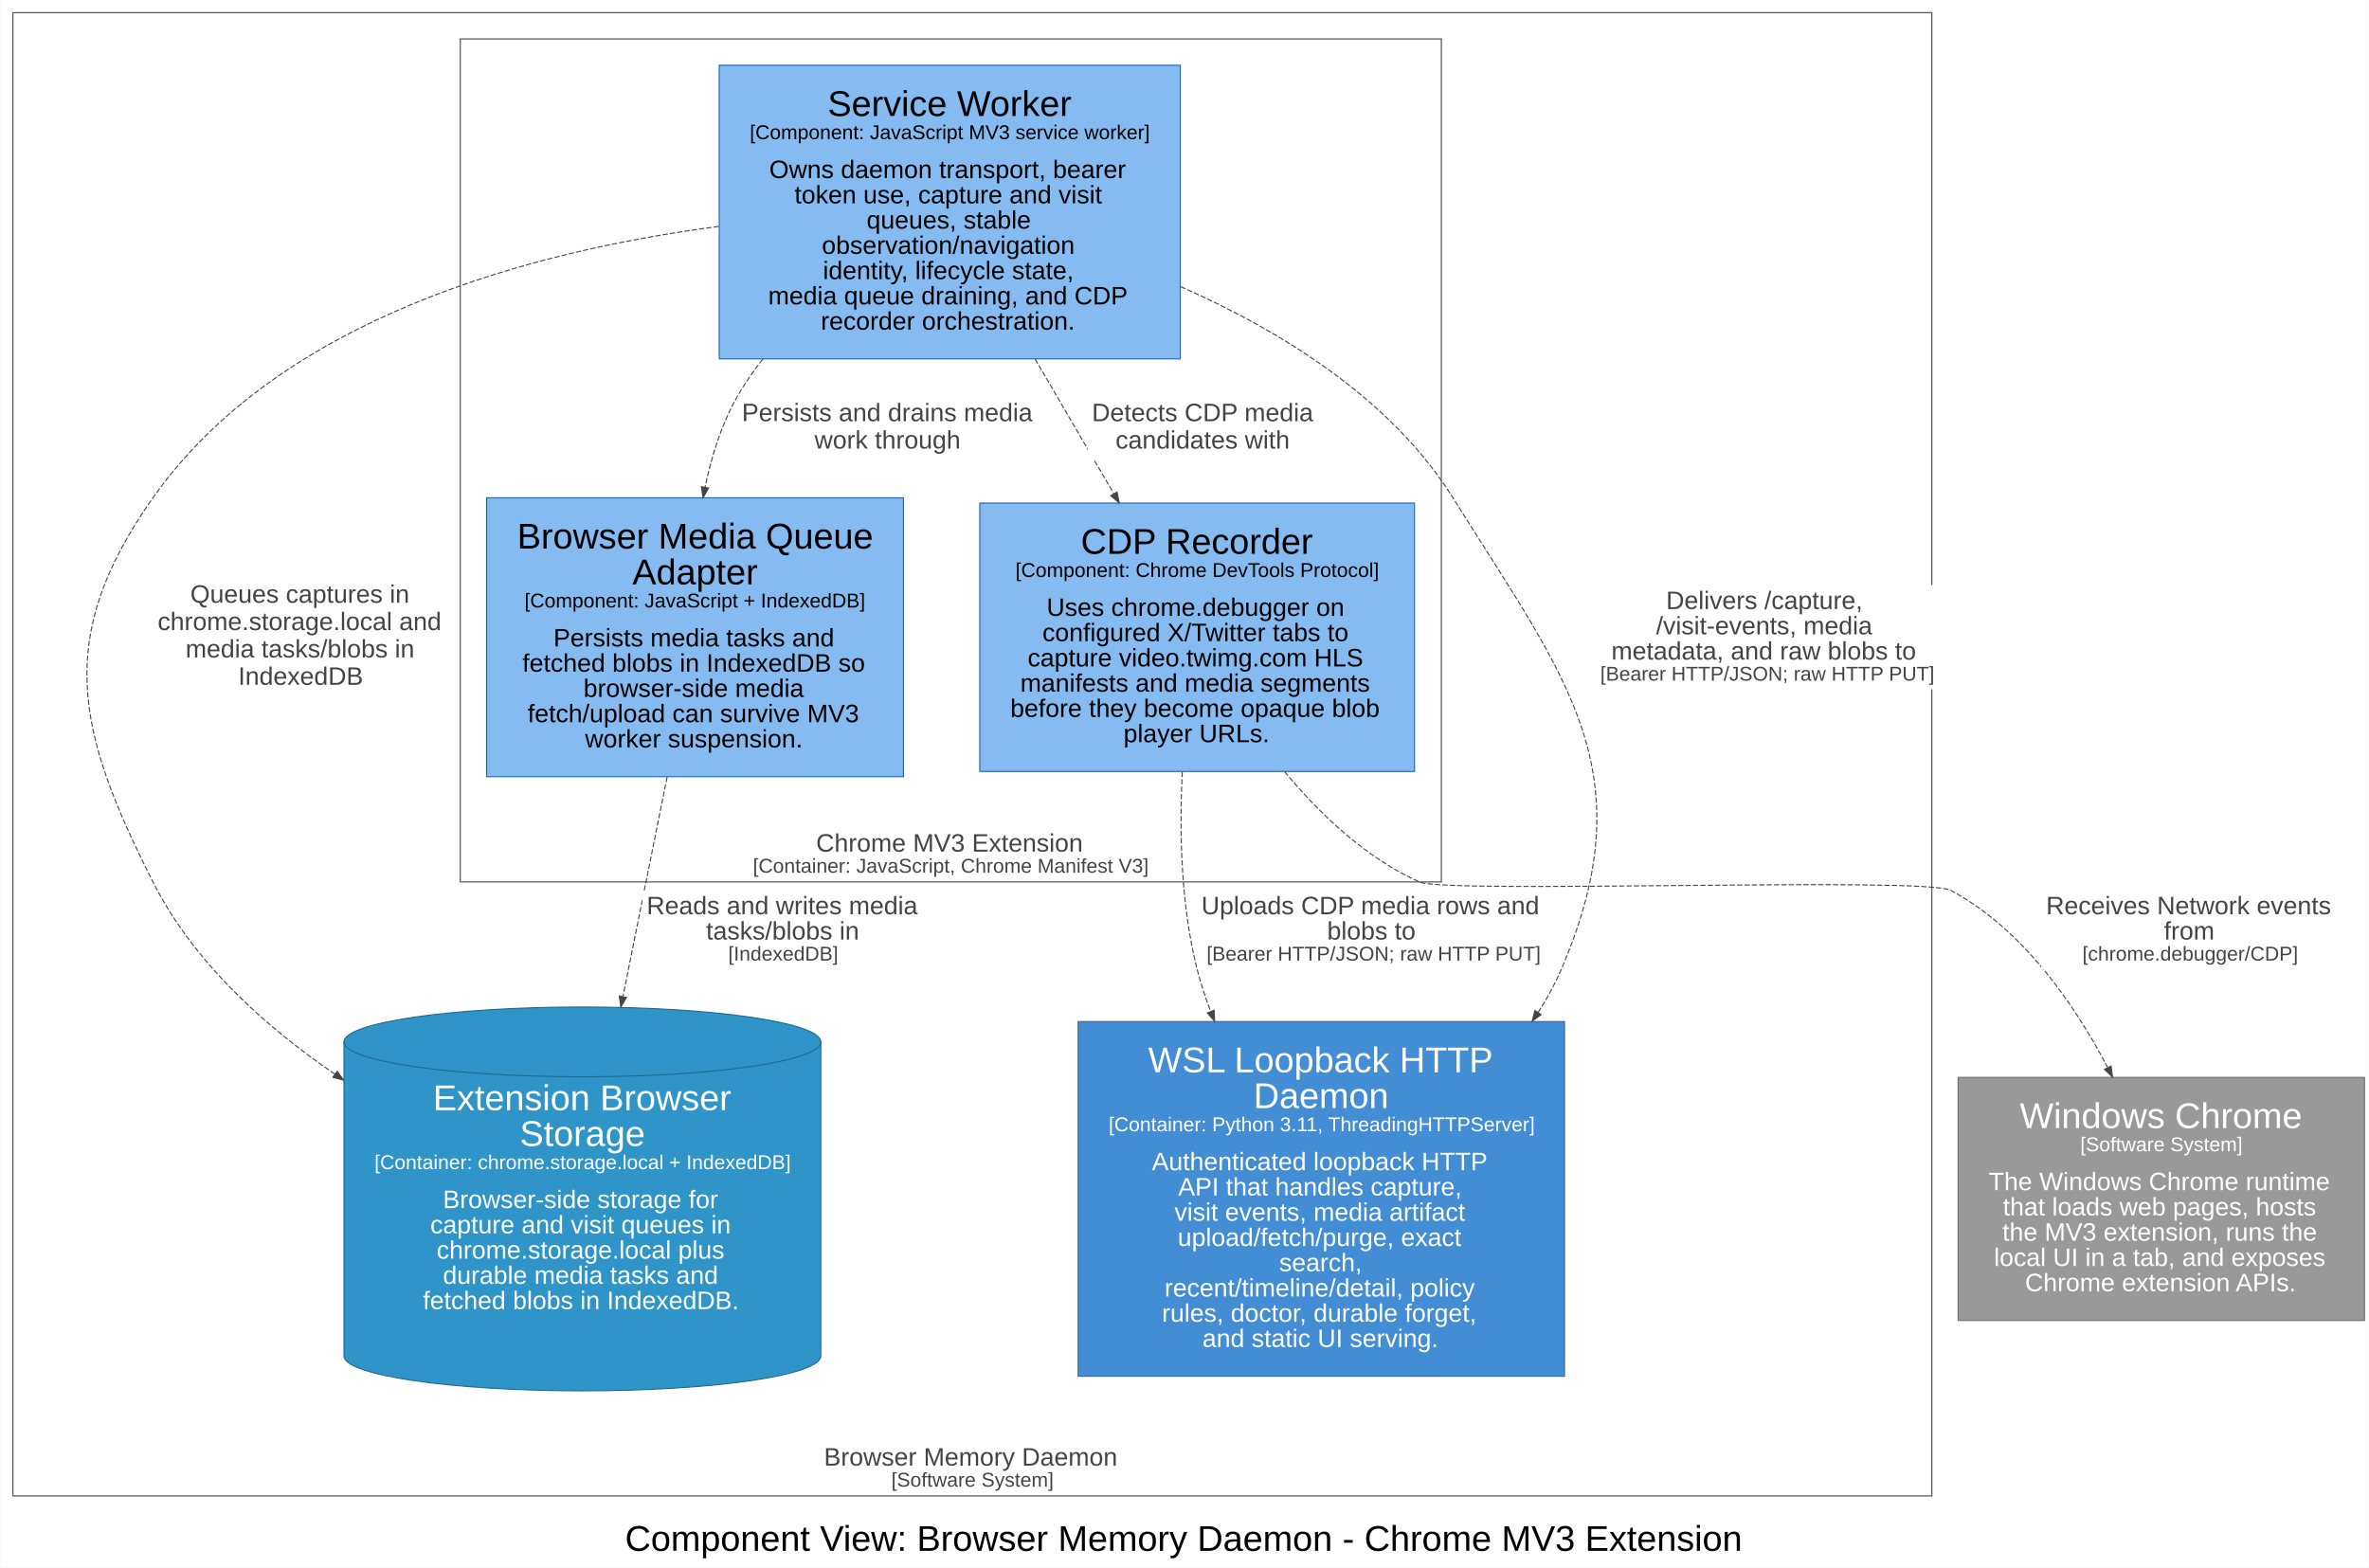
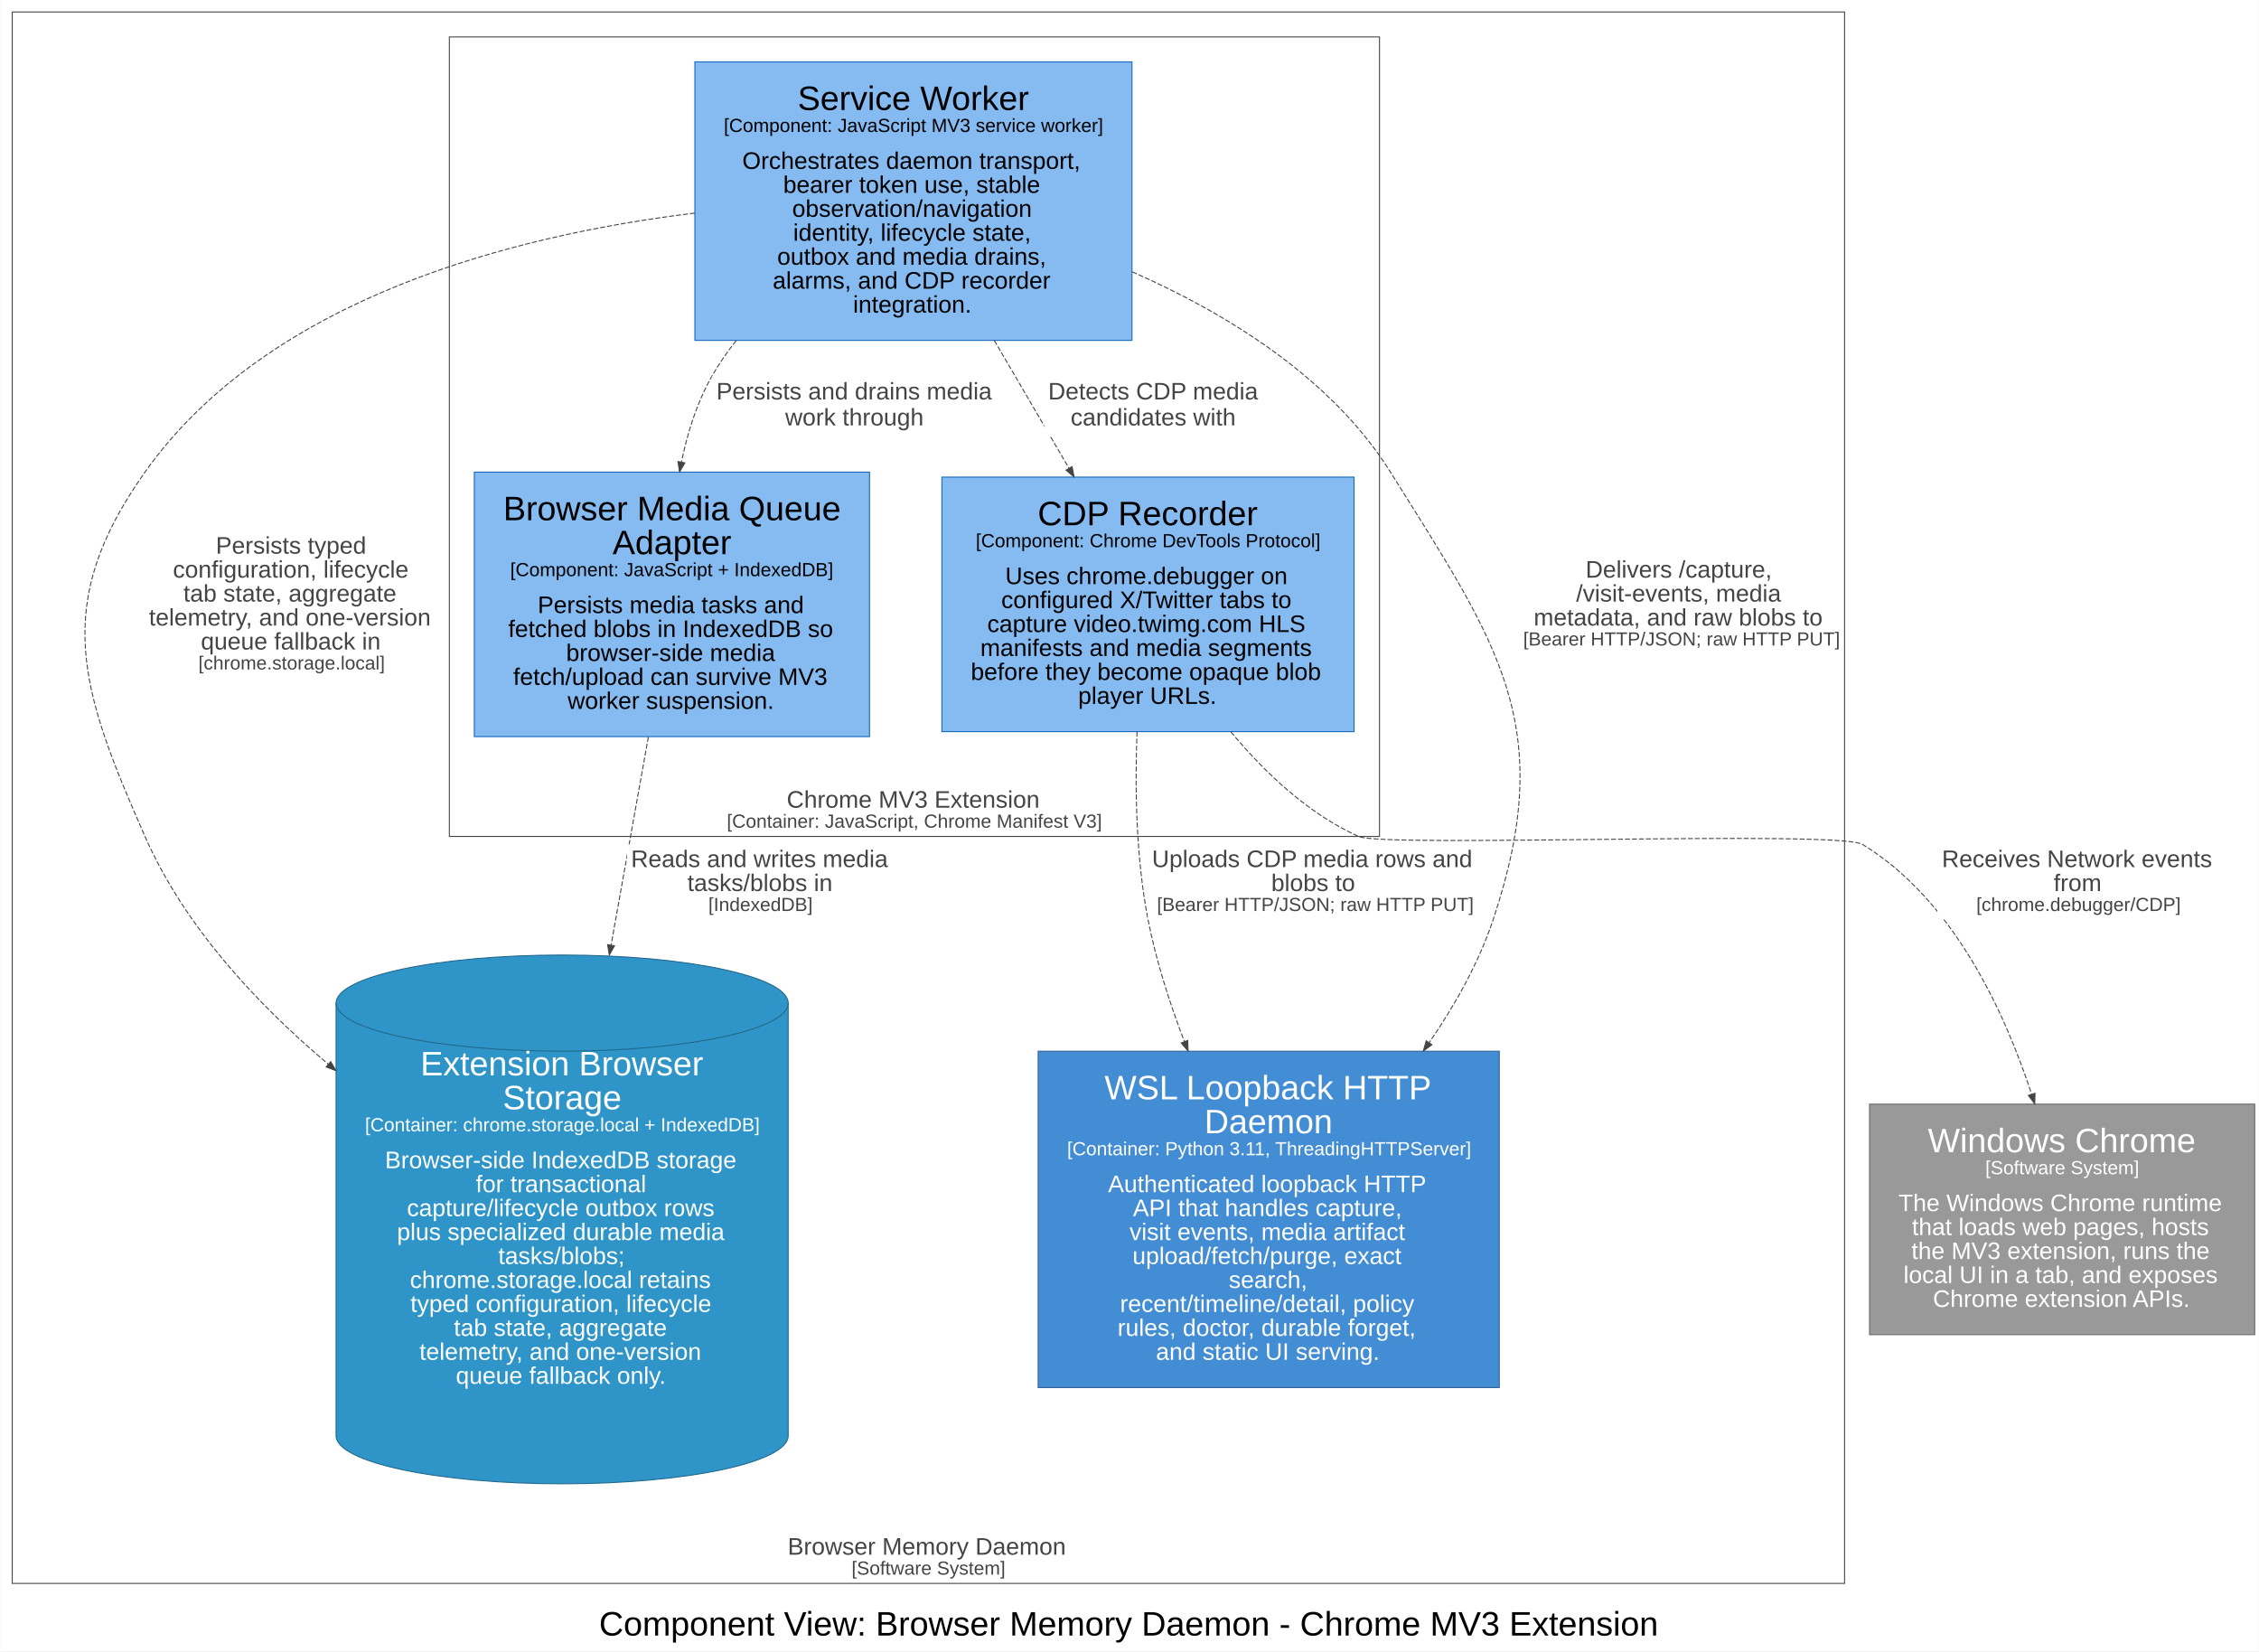
- <svg xmlns="http://www.w3.org/2000/svg" width="2250pt" height="1489pt" viewBox="0.00 0.00 2250.00 1489.38">
-   <g id="graph0" class="graph" transform="scale(1 1) rotate(0) translate(4 1485.38)">
-     <polygon fill="white" stroke="transparent" points="-4,4 -4,-1485.38 2246,-1485.38 2246,4 -4,4" />
-     <text text-anchor="start" x="589.5" y="-11.8" font-family="Arial" font-size="34.00">Component View: Browser Memory Daemon - Chrome MV3 Extension</text>
+ <svg xmlns="http://www.w3.org/2000/svg" width="2263pt" height="1654pt" viewBox="0.00 0.00 2263.00 1654.38">
+   <g id="graph0" class="graph" transform="scale(1 1) rotate(0) translate(4 1650.38)">
+     <polygon fill="white" stroke="transparent" points="-4,4 -4,-1650.38 2259,-1650.38 2259,4 -4,4" />
+     <text text-anchor="start" x="596" y="-11.8" font-family="Arial" font-size="34.00">Component View: Browser Memory Daemon - Chrome MV3 Extension</text>
    <g id="clust1" class="cluster">
-       <polygon fill="none" stroke="#444444" points="8,-64 8,-1473.38 1831,-1473.38 1831,-64 8,-64" />
-       <text text-anchor="start" x="778.5" y="-92.8" font-family="Arial" font-size="24.00" fill="#444444">Browser Memory Daemon</text>
-       <text text-anchor="start" x="842.5" y="-72.8" font-family="Arial" font-size="19.00" fill="#444444">[Software System]</text>
+       <polygon fill="none" stroke="#444444" points="8,-64 8,-1638.38 1844,-1638.38 1844,-64 8,-64" />
+       <text text-anchor="start" x="785" y="-92.8" font-family="Arial" font-size="24.00" fill="#444444">Browser Memory Daemon</text>
+       <text text-anchor="start" x="849" y="-72.8" font-family="Arial" font-size="19.00" fill="#444444">[Software System]</text>
    </g>
    <g id="clust2" class="cluster">
-       <polygon fill="none" stroke="#444444" points="433,-647.38 433,-1448.38 1365,-1448.38 1365,-647.38 433,-647.38" />
-       <text text-anchor="start" x="771" y="-676.17" font-family="Arial" font-size="24.00" fill="#444444">Chrome MV3 Extension</text>
-       <text text-anchor="start" x="711" y="-656.17" font-family="Arial" font-size="19.00" fill="#444444">[Container: JavaScript, Chrome Manifest V3]</text>
+       <polygon fill="none" stroke="#444444" points="446,-812.38 446,-1613.38 1378,-1613.38 1378,-812.38 446,-812.38" />
+       <text text-anchor="start" x="784" y="-841.17" font-family="Arial" font-size="24.00" fill="#444444">Chrome MV3 Extension</text>
+       <text text-anchor="start" x="724" y="-821.17" font-family="Arial" font-size="19.00" fill="#444444">[Container: JavaScript, Chrome Manifest V3]</text>
    </g>
    <g id="2" class="node">
-       <polygon fill="#999999" stroke="#6b6b6b" points="2242,-461.69 1856,-461.69 1856,-230.69 2242,-230.69 2242,-461.69" />
-       <text text-anchor="start" x="1914.5" y="-413.49" font-family="Arial" font-size="34.00" fill="#ffffff">Windows Chrome</text>
-       <text text-anchor="start" x="1972" y="-391.49" font-family="Arial" font-size="19.00" fill="#ffffff">[Software System]</text>
-       <text text-anchor="start" x="1885" y="-354.49" font-family="Arial" font-size="24.00" fill="#ffffff">The Windows Chrome runtime</text>
-       <text text-anchor="start" x="1898.5" y="-330.49" font-family="Arial" font-size="24.00" fill="#ffffff">that loads web pages, hosts</text>
-       <text text-anchor="start" x="1898" y="-306.49" font-family="Arial" font-size="24.00" fill="#ffffff">the MV3 extension, runs the</text>
-       <text text-anchor="start" x="1890" y="-282.49" font-family="Arial" font-size="24.00" fill="#ffffff">local UI in a tab, and exposes</text>
-       <text text-anchor="start" x="1919.5" y="-258.49" font-family="Arial" font-size="24.00" fill="#ffffff">Chrome extension APIs.</text>
+       <polygon fill="#999999" stroke="#6b6b6b" points="2255,-544.19 1869,-544.19 1869,-313.19 2255,-313.19 2255,-544.19" />
+       <text text-anchor="start" x="1927.5" y="-495.99" font-family="Arial" font-size="34.00" fill="#ffffff">Windows Chrome</text>
+       <text text-anchor="start" x="1985" y="-473.99" font-family="Arial" font-size="19.00" fill="#ffffff">[Software System]</text>
+       <text text-anchor="start" x="1898" y="-436.99" font-family="Arial" font-size="24.00" fill="#ffffff">The Windows Chrome runtime</text>
+       <text text-anchor="start" x="1911.5" y="-412.99" font-family="Arial" font-size="24.00" fill="#ffffff">that loads web pages, hosts</text>
+       <text text-anchor="start" x="1911" y="-388.99" font-family="Arial" font-size="24.00" fill="#ffffff">the MV3 extension, runs the</text>
+       <text text-anchor="start" x="1903" y="-364.99" font-family="Arial" font-size="24.00" fill="#ffffff">local UI in a tab, and exposes</text>
+       <text text-anchor="start" x="1932.5" y="-340.99" font-family="Arial" font-size="24.00" fill="#ffffff">Chrome extension APIs.</text>
    </g>
-     <g id="10" class="node">
-       <polygon fill="#85bbf0" stroke="#1168bd" points="854,-1012.38 458,-1012.38 458,-747.38 854,-747.38 854,-1012.38" />
-       <text text-anchor="start" x="487" y="-964.17" font-family="Arial" font-size="34.00" fill="#000000">Browser Media Queue</text>
-       <text text-anchor="start" x="596.5" y="-930.17" font-family="Arial" font-size="34.00" fill="#000000">Adapter</text>
-       <text text-anchor="start" x="494" y="-908.17" font-family="Arial" font-size="19.00" fill="#000000">[Component: JavaScript + IndexedDB]</text>
-       <text text-anchor="start" x="521.5" y="-871.17" font-family="Arial" font-size="24.00" fill="#000000">Persists media tasks and</text>
-       <text text-anchor="start" x="492" y="-847.17" font-family="Arial" font-size="24.00" fill="#000000">fetched blobs in IndexedDB so</text>
-       <text text-anchor="start" x="550" y="-823.17" font-family="Arial" font-size="24.00" fill="#000000">browser-side media</text>
-       <text text-anchor="start" x="497" y="-799.17" font-family="Arial" font-size="24.00" fill="#000000">fetch/upload can survive MV3</text>
-       <text text-anchor="start" x="551.5" y="-775.17" font-family="Arial" font-size="24.00" fill="#000000">worker suspension.</text>
+     <g id="11" class="node">
+       <polygon fill="#85bbf0" stroke="#1168bd" points="867,-1177.38 471,-1177.38 471,-912.38 867,-912.38 867,-1177.38" />
+       <text text-anchor="start" x="500" y="-1129.17" font-family="Arial" font-size="34.00" fill="#000000">Browser Media Queue</text>
+       <text text-anchor="start" x="609.5" y="-1095.17" font-family="Arial" font-size="34.00" fill="#000000">Adapter</text>
+       <text text-anchor="start" x="507" y="-1073.17" font-family="Arial" font-size="19.00" fill="#000000">[Component: JavaScript + IndexedDB]</text>
+       <text text-anchor="start" x="534.5" y="-1036.17" font-family="Arial" font-size="24.00" fill="#000000">Persists media tasks and</text>
+       <text text-anchor="start" x="505" y="-1012.17" font-family="Arial" font-size="24.00" fill="#000000">fetched blobs in IndexedDB so</text>
+       <text text-anchor="start" x="563" y="-988.17" font-family="Arial" font-size="24.00" fill="#000000">browser-side media</text>
+       <text text-anchor="start" x="510" y="-964.17" font-family="Arial" font-size="24.00" fill="#000000">fetch/upload can survive MV3</text>
+       <text text-anchor="start" x="564.5" y="-940.17" font-family="Arial" font-size="24.00" fill="#000000">worker suspension.</text>
    </g>
-     <g id="13" class="node">
-       <path fill="#2f95c8" stroke="#20688c" d="M775.5,-495.4C775.5,-513.7 673.98,-528.56 549,-528.56 424.02,-528.56 322.5,-513.7 322.5,-495.4 322.5,-495.4 322.5,-196.97 322.5,-196.97 322.5,-178.67 424.02,-163.81 549,-163.81 673.98,-163.81 775.5,-178.67 775.5,-196.97 775.5,-196.97 775.5,-495.4 775.5,-495.4" />
-       <path fill="none" stroke="#20688c" d="M775.5,-495.4C775.5,-477.11 673.98,-462.24 549,-462.24 424.02,-462.24 322.5,-477.11 322.5,-495.4" />
-       <text text-anchor="start" x="407" y="-430.49" font-family="Arial" font-size="34.00" fill="#ffffff">Extension Browser</text>
-       <text text-anchor="start" x="489.5" y="-396.49" font-family="Arial" font-size="34.00" fill="#ffffff">Storage</text>
-       <text text-anchor="start" x="351.5" y="-374.49" font-family="Arial" font-size="19.00" fill="#ffffff">[Container: chrome.storage.local + IndexedDB]</text>
-       <text text-anchor="start" x="416.5" y="-337.49" font-family="Arial" font-size="24.00" fill="#ffffff">Browser-side storage for</text>
-       <text text-anchor="start" x="404.5" y="-313.49" font-family="Arial" font-size="24.00" fill="#ffffff">capture and visit queues in</text>
-       <text text-anchor="start" x="410.5" y="-289.49" font-family="Arial" font-size="24.00" fill="#ffffff">chrome.storage.local plus</text>
-       <text text-anchor="start" x="416.5" y="-265.49" font-family="Arial" font-size="24.00" fill="#ffffff">durable media tasks and</text>
-       <text text-anchor="start" x="397.5" y="-241.49" font-family="Arial" font-size="24.00" fill="#ffffff">fetched blobs in IndexedDB.</text>
+     <g id="14" class="node">
+       <path fill="#2f95c8" stroke="#20688c" d="M785.5,-645.4C785.5,-671.98 683.98,-693.56 559,-693.56 434.02,-693.56 332.5,-671.98 332.5,-645.4 332.5,-645.4 332.5,-211.97 332.5,-211.97 332.5,-185.4 434.02,-163.81 559,-163.81 683.98,-163.81 785.5,-185.4 785.5,-211.97 785.5,-211.97 785.5,-645.4 785.5,-645.4" />
+       <path fill="none" stroke="#20688c" d="M785.5,-645.4C785.5,-618.83 683.98,-597.24 559,-597.24 434.02,-597.24 332.5,-618.83 332.5,-645.4" />
+       <text text-anchor="start" x="417" y="-572.99" font-family="Arial" font-size="34.00" fill="#ffffff">Extension Browser</text>
+       <text text-anchor="start" x="499.5" y="-538.99" font-family="Arial" font-size="34.00" fill="#ffffff">Storage</text>
+       <text text-anchor="start" x="361.5" y="-516.99" font-family="Arial" font-size="19.00" fill="#ffffff">[Container: chrome.storage.local + IndexedDB]</text>
+       <text text-anchor="start" x="381.5" y="-479.99" font-family="Arial" font-size="24.00" fill="#ffffff">Browser-side IndexedDB storage</text>
+       <text text-anchor="start" x="472.5" y="-455.99" font-family="Arial" font-size="24.00" fill="#ffffff">for transactional</text>
+       <text text-anchor="start" x="403.5" y="-431.99" font-family="Arial" font-size="24.00" fill="#ffffff">capture/lifecycle outbox rows</text>
+       <text text-anchor="start" x="393.5" y="-407.99" font-family="Arial" font-size="24.00" fill="#ffffff">plus specialized durable media</text>
+       <text text-anchor="start" x="495" y="-383.99" font-family="Arial" font-size="24.00" fill="#ffffff">tasks/blobs;</text>
+       <text text-anchor="start" x="406.5" y="-359.99" font-family="Arial" font-size="24.00" fill="#ffffff">chrome.storage.local retains</text>
+       <text text-anchor="start" x="407" y="-335.99" font-family="Arial" font-size="24.00" fill="#ffffff">typed configuration, lifecycle</text>
+       <text text-anchor="start" x="450.5" y="-311.99" font-family="Arial" font-size="24.00" fill="#ffffff">tab state, aggregate</text>
+       <text text-anchor="start" x="416" y="-287.99" font-family="Arial" font-size="24.00" fill="#ffffff">telemetry, and one-version</text>
+       <text text-anchor="start" x="452.5" y="-263.99" font-family="Arial" font-size="24.00" fill="#ffffff">queue fallback only.</text>
+     </g>
+     <g id="82" class="edge">
+       <path fill="none" stroke="#444444" stroke-dasharray="5,2" d="M645.4,-912.12C634.47,-851.1 621.06,-776.2 608.09,-703.77" />
+       <polygon fill="#444444" stroke="#444444" points="611.47,-702.79 606.26,-693.57 604.58,-704.03 611.47,-702.79" />
+       <polygon fill="white" stroke="transparent" points="624,-729.38 624,-804.38 892,-804.38 892,-729.38 624,-729.38" />
+       <text text-anchor="start" x="628" y="-781.67" font-family="Arial" font-size="24.00" fill="#444444">Reads and writes media</text>
+       <text text-anchor="start" x="684.5" y="-757.67" font-family="Arial" font-size="24.00" fill="#444444">tasks/blobs in</text>
+       <text text-anchor="start" x="705.5" y="-737.67" font-family="Arial" font-size="19.00" fill="#444444">[IndexedDB]</text>
+     </g>
+     <g id="12" class="node">
+       <polygon fill="#85bbf0" stroke="#1168bd" points="1352.5,-1172.38 939.5,-1172.38 939.5,-917.38 1352.5,-917.38 1352.5,-1172.38" />
+       <text text-anchor="start" x="1035.5" y="-1124.17" font-family="Arial" font-size="34.00" fill="#000000">CDP Recorder</text>
+       <text text-anchor="start" x="973.5" y="-1102.17" font-family="Arial" font-size="19.00" fill="#000000">[Component: Chrome DevTools Protocol]</text>
+       <text text-anchor="start" x="1003" y="-1065.17" font-family="Arial" font-size="24.00" fill="#000000">Uses chrome.debugger on</text>
+       <text text-anchor="start" x="999" y="-1041.17" font-family="Arial" font-size="24.00" fill="#000000">configured X/Twitter tabs to</text>
+       <text text-anchor="start" x="985" y="-1017.17" font-family="Arial" font-size="24.00" fill="#000000">capture video.twimg.com HLS</text>
+       <text text-anchor="start" x="978" y="-993.17" font-family="Arial" font-size="24.00" fill="#000000">manifests and media segments</text>
+       <text text-anchor="start" x="968.5" y="-969.17" font-family="Arial" font-size="24.00" fill="#000000">before they become opaque blob</text>
+       <text text-anchor="start" x="1076" y="-945.17" font-family="Arial" font-size="24.00" fill="#000000">player URLs.</text>
+     </g>
+     <g id="85" class="edge">
+       <path fill="none" stroke="#444444" stroke-dasharray="5,2" d="M1229.07,-917.19C1263.32,-875.96 1306.81,-835.02 1357,-812.38 1382.58,-800.84 1838.05,-819 1862,-804.38 1951.32,-749.84 2003.07,-640.6 2031.46,-554.09" />
+       <polygon fill="#444444" stroke="#444444" points="2034.83,-555.05 2034.56,-544.46 2028.17,-552.91 2034.83,-555.05" />
+       <polygon fill="white" stroke="transparent" points="1937,-729.38 1937,-804.38 2218,-804.38 2218,-729.38 1937,-729.38" />
+       <text text-anchor="start" x="1941.5" y="-781.67" font-family="Arial" font-size="24.00" fill="#444444">Receives Network events</text>
+       <text text-anchor="start" x="2053.5" y="-757.67" font-family="Arial" font-size="24.00" fill="#444444">from</text>
+       <text text-anchor="start" x="1976" y="-737.67" font-family="Arial" font-size="19.00" fill="#444444">[chrome.debugger/CDP]</text>
+     </g>
+     <g id="15" class="node">
+       <polygon fill="#438dd5" stroke="#2e6295" points="1498,-597.19 1036,-597.19 1036,-260.19 1498,-260.19 1498,-597.19" />
+       <text text-anchor="start" x="1102.5" y="-548.99" font-family="Arial" font-size="34.00" fill="#ffffff">WSL Loopback HTTP</text>
+       <text text-anchor="start" x="1202.5" y="-514.99" font-family="Arial" font-size="34.00" fill="#ffffff">Daemon</text>
+       <text text-anchor="start" x="1065" y="-492.99" font-family="Arial" font-size="19.00" fill="#ffffff">[Container: Python 3.11, ThreadingHTTPServer]</text>
+       <text text-anchor="start" x="1106" y="-455.99" font-family="Arial" font-size="24.00" fill="#ffffff">Authenticated loopback HTTP</text>
+       <text text-anchor="start" x="1131" y="-431.99" font-family="Arial" font-size="24.00" fill="#ffffff">API that handles capture,</text>
+       <text text-anchor="start" x="1127.5" y="-407.99" font-family="Arial" font-size="24.00" fill="#ffffff">visit events, media artifact</text>
+       <text text-anchor="start" x="1130.5" y="-383.99" font-family="Arial" font-size="24.00" fill="#ffffff">upload/fetch/purge, exact</text>
+       <text text-anchor="start" x="1227" y="-359.99" font-family="Arial" font-size="24.00" fill="#ffffff">search,</text>
+       <text text-anchor="start" x="1118" y="-335.99" font-family="Arial" font-size="24.00" fill="#ffffff">recent/timeline/detail, policy</text>
+       <text text-anchor="start" x="1115.5" y="-311.99" font-family="Arial" font-size="24.00" fill="#ffffff">rules, doctor, durable forget,</text>
+       <text text-anchor="start" x="1154" y="-287.99" font-family="Arial" font-size="24.00" fill="#ffffff">and static UI serving.</text>
+     </g>
+     <g id="86" class="edge">
+       <path fill="none" stroke="#444444" stroke-dasharray="5,2" d="M1135.04,-917.33C1132.83,-859.53 1134.13,-790.48 1146,-729.38 1153.92,-688.58 1167.39,-646.31 1182.53,-606.83" />
+       <polygon fill="#444444" stroke="#444444" points="1185.84,-607.97 1186.2,-597.39 1179.31,-605.44 1185.84,-607.97" />
+       <polygon fill="white" stroke="transparent" points="1146,-729.38 1146,-804.38 1478,-804.38 1478,-729.38 1146,-729.38" />
+       <text text-anchor="start" x="1150" y="-781.67" font-family="Arial" font-size="24.00" fill="#444444">Uploads CDP media rows and</text>
+       <text text-anchor="start" x="1269.5" y="-757.67" font-family="Arial" font-size="24.00" fill="#444444">blobs to</text>
+       <text text-anchor="start" x="1155" y="-737.67" font-family="Arial" font-size="19.00" fill="#444444">[Bearer HTTP/JSON; raw HTTP PUT]</text>
+     </g>
+     <g id="9" class="node">
+       <polygon fill="#85bbf0" stroke="#1168bd" points="1130,-1588.38 692,-1588.38 692,-1309.38 1130,-1309.38 1130,-1588.38" />
+       <text text-anchor="start" x="795" y="-1540.17" font-family="Arial" font-size="34.00" fill="#000000">Service Worker</text>
+       <text text-anchor="start" x="721" y="-1518.17" font-family="Arial" font-size="19.00" fill="#000000">[Component: JavaScript MV3 service worker]</text>
+       <text text-anchor="start" x="739.5" y="-1481.17" font-family="Arial" font-size="24.00" fill="#000000">Orchestrates daemon transport,</text>
+       <text text-anchor="start" x="780.5" y="-1457.17" font-family="Arial" font-size="24.00" fill="#000000">bearer token use, stable</text>
+       <text text-anchor="start" x="789.5" y="-1433.17" font-family="Arial" font-size="24.00" fill="#000000">observation/navigation</text>
+       <text text-anchor="start" x="790.5" y="-1409.17" font-family="Arial" font-size="24.00" fill="#000000">identity, lifecycle state,</text>
+       <text text-anchor="start" x="774.5" y="-1385.17" font-family="Arial" font-size="24.00" fill="#000000">outbox and media drains,</text>
+       <text text-anchor="start" x="770" y="-1361.17" font-family="Arial" font-size="24.00" fill="#000000">alarms, and CDP recorder</text>
+       <text text-anchor="start" x="850.5" y="-1337.17" font-family="Arial" font-size="24.00" fill="#000000">integration.</text>
+     </g>
+     <g id="81" class="edge">
+       <path fill="none" stroke="#444444" stroke-dasharray="5,2" d="M733.38,-1309.11C724.29,-1297.7 716.03,-1285.77 709,-1273.38 694.24,-1247.37 684.69,-1217.21 678.56,-1187.52" />
+       <polygon fill="#444444" stroke="#444444" points="681.95,-1186.63 676.61,-1177.48 675.08,-1187.96 681.95,-1186.63" />
+       <polygon fill="white" stroke="transparent" points="709,-1213.38 709,-1273.38 996,-1273.38 996,-1213.38 709,-1213.38" />
+       <text text-anchor="start" x="713.5" y="-1250.17" font-family="Arial" font-size="24.00" fill="#444444">Persists and drains media</text>
+       <text text-anchor="start" x="782.5" y="-1224.17" font-family="Arial" font-size="24.00" fill="#444444">work through</text>
+     </g>
+     <g id="83" class="edge">
+       <path fill="none" stroke="#444444" stroke-dasharray="5,2" d="M992.04,-1309.25C1016.26,-1267.81 1042.78,-1222.45 1066.88,-1181.22" />
+       <polygon fill="#444444" stroke="#444444" points="1069.96,-1182.89 1071.98,-1172.49 1063.91,-1179.36 1069.96,-1182.89" />
+       <polygon fill="white" stroke="transparent" points="1042,-1213.38 1042,-1273.38 1262,-1273.38 1262,-1213.38 1042,-1213.38" />
+       <text text-anchor="start" x="1046" y="-1250.17" font-family="Arial" font-size="24.00" fill="#444444">Detects CDP media</text>
+       <text text-anchor="start" x="1068.5" y="-1224.17" font-family="Arial" font-size="24.00" fill="#444444">candidates with</text>
    </g>
    <g id="79" class="edge">
-       <path fill="none" stroke="#444444" stroke-dasharray="5,2" d="M629.48,-747.11C616.83,-684.23 601.45,-607.8 587.54,-538.67" />
-       <polygon fill="#444444" stroke="#444444" points="590.9,-537.64 585.49,-528.53 584.04,-539.02 590.9,-537.64" />
-       <polygon fill="white" stroke="transparent" points="606,-564.38 606,-639.38 874,-639.38 874,-564.38 606,-564.38" />
-       <text text-anchor="start" x="610" y="-616.67" font-family="Arial" font-size="24.00" fill="#444444">Reads and writes media</text>
-       <text text-anchor="start" x="666.5" y="-592.67" font-family="Arial" font-size="24.00" fill="#444444">tasks/blobs in</text>
-       <text text-anchor="start" x="687.5" y="-572.67" font-family="Arial" font-size="19.00" fill="#444444">[IndexedDB]</text>
-     </g>
-     <g id="11" class="node">
-       <polygon fill="#85bbf0" stroke="#1168bd" points="1339.5,-1007.38 926.5,-1007.38 926.5,-752.38 1339.5,-752.38 1339.5,-1007.38" />
-       <text text-anchor="start" x="1022.5" y="-959.17" font-family="Arial" font-size="34.00" fill="#000000">CDP Recorder</text>
-       <text text-anchor="start" x="960.5" y="-937.17" font-family="Arial" font-size="19.00" fill="#000000">[Component: Chrome DevTools Protocol]</text>
-       <text text-anchor="start" x="990" y="-900.17" font-family="Arial" font-size="24.00" fill="#000000">Uses chrome.debugger on</text>
-       <text text-anchor="start" x="986" y="-876.17" font-family="Arial" font-size="24.00" fill="#000000">configured X/Twitter tabs to</text>
-       <text text-anchor="start" x="972" y="-852.17" font-family="Arial" font-size="24.00" fill="#000000">capture video.twimg.com HLS</text>
-       <text text-anchor="start" x="965" y="-828.17" font-family="Arial" font-size="24.00" fill="#000000">manifests and media segments</text>
-       <text text-anchor="start" x="955.5" y="-804.17" font-family="Arial" font-size="24.00" fill="#000000">before they become opaque blob</text>
-       <text text-anchor="start" x="1063" y="-780.17" font-family="Arial" font-size="24.00" fill="#000000">player URLs.</text>
-     </g>
-     <g id="82" class="edge">
-       <path fill="none" stroke="#444444" stroke-dasharray="5,2" d="M1216.07,-752.19C1250.32,-710.96 1293.81,-670.02 1344,-647.38 1369.58,-635.84 1824.28,-652.66 1849,-639.38 1916.22,-603.24 1965.28,-533.44 1997.98,-471.12" />
-       <polygon fill="#444444" stroke="#444444" points="2001.22,-472.48 2002.69,-461.99 1995,-469.28 2001.22,-472.48" />
-       <polygon fill="white" stroke="transparent" points="1935,-564.38 1935,-639.38 2216,-639.38 2216,-564.38 1935,-564.38" />
-       <text text-anchor="start" x="1939.5" y="-616.67" font-family="Arial" font-size="24.00" fill="#444444">Receives Network events</text>
-       <text text-anchor="start" x="2051.5" y="-592.67" font-family="Arial" font-size="24.00" fill="#444444">from</text>
-       <text text-anchor="start" x="1974" y="-572.67" font-family="Arial" font-size="19.00" fill="#444444">[chrome.debugger/CDP]</text>
-     </g>
-     <g id="14" class="node">
-       <polygon fill="#438dd5" stroke="#2e6295" points="1482,-514.69 1020,-514.69 1020,-177.69 1482,-177.69 1482,-514.69" />
-       <text text-anchor="start" x="1086.5" y="-466.49" font-family="Arial" font-size="34.00" fill="#ffffff">WSL Loopback HTTP</text>
-       <text text-anchor="start" x="1186.5" y="-432.49" font-family="Arial" font-size="34.00" fill="#ffffff">Daemon</text>
-       <text text-anchor="start" x="1049" y="-410.49" font-family="Arial" font-size="19.00" fill="#ffffff">[Container: Python 3.11, ThreadingHTTPServer]</text>
-       <text text-anchor="start" x="1090" y="-373.49" font-family="Arial" font-size="24.00" fill="#ffffff">Authenticated loopback HTTP</text>
-       <text text-anchor="start" x="1115" y="-349.49" font-family="Arial" font-size="24.00" fill="#ffffff">API that handles capture,</text>
-       <text text-anchor="start" x="1111.5" y="-325.49" font-family="Arial" font-size="24.00" fill="#ffffff">visit events, media artifact</text>
-       <text text-anchor="start" x="1114.5" y="-301.49" font-family="Arial" font-size="24.00" fill="#ffffff">upload/fetch/purge, exact</text>
-       <text text-anchor="start" x="1211" y="-277.49" font-family="Arial" font-size="24.00" fill="#ffffff">search,</text>
-       <text text-anchor="start" x="1102" y="-253.49" font-family="Arial" font-size="24.00" fill="#ffffff">recent/timeline/detail, policy</text>
-       <text text-anchor="start" x="1099.5" y="-229.49" font-family="Arial" font-size="24.00" fill="#ffffff">rules, doctor, durable forget,</text>
-       <text text-anchor="start" x="1138" y="-205.49" font-family="Arial" font-size="24.00" fill="#ffffff">and static UI serving.</text>
-     </g>
-     <g id="83" class="edge">
-       <path fill="none" stroke="#444444" stroke-dasharray="5,2" d="M1118.87,-751.99C1115.99,-693.97 1117.64,-624.83 1133,-564.38 1136.38,-551.07 1140.76,-537.7 1145.83,-524.49" />
-       <polygon fill="#444444" stroke="#444444" points="1149.2,-525.49 1149.64,-514.9 1142.7,-522.9 1149.2,-525.49" />
-       <polygon fill="white" stroke="transparent" points="1133,-564.38 1133,-639.38 1465,-639.38 1465,-564.38 1133,-564.38" />
-       <text text-anchor="start" x="1137" y="-616.67" font-family="Arial" font-size="24.00" fill="#444444">Uploads CDP media rows and</text>
-       <text text-anchor="start" x="1256.5" y="-592.67" font-family="Arial" font-size="24.00" fill="#444444">blobs to</text>
-       <text text-anchor="start" x="1142" y="-572.67" font-family="Arial" font-size="19.00" fill="#444444">[Bearer HTTP/JSON; raw HTTP PUT]</text>
-     </g>
-     <g id="9" class="node">
-       <polygon fill="#85bbf0" stroke="#1168bd" points="1117,-1423.38 679,-1423.38 679,-1144.38 1117,-1144.38 1117,-1423.38" />
-       <text text-anchor="start" x="782" y="-1375.17" font-family="Arial" font-size="34.00" fill="#000000">Service Worker</text>
-       <text text-anchor="start" x="708" y="-1353.17" font-family="Arial" font-size="19.00" fill="#000000">[Component: JavaScript MV3 service worker]</text>
-       <text text-anchor="start" x="726.5" y="-1316.17" font-family="Arial" font-size="24.00" fill="#000000">Owns daemon transport, bearer</text>
-       <text text-anchor="start" x="750.5" y="-1292.17" font-family="Arial" font-size="24.00" fill="#000000">token use, capture and visit</text>
-       <text text-anchor="start" x="819" y="-1268.17" font-family="Arial" font-size="24.00" fill="#000000">queues, stable</text>
-       <text text-anchor="start" x="776.5" y="-1244.17" font-family="Arial" font-size="24.00" fill="#000000">observation/navigation</text>
-       <text text-anchor="start" x="777.5" y="-1220.17" font-family="Arial" font-size="24.00" fill="#000000">identity, lifecycle state,</text>
-       <text text-anchor="start" x="725.5" y="-1196.17" font-family="Arial" font-size="24.00" fill="#000000">media queue draining, and CDP</text>
-       <text text-anchor="start" x="775.5" y="-1172.17" font-family="Arial" font-size="24.00" fill="#000000">recorder orchestration.</text>
-     </g>
-     <g id="78" class="edge">
-       <path fill="none" stroke="#444444" stroke-dasharray="5,2" d="M720.38,-1144.11C711.29,-1132.7 703.03,-1120.77 696,-1108.38 681.24,-1082.37 671.69,-1052.21 665.56,-1022.52" />
-       <polygon fill="#444444" stroke="#444444" points="668.95,-1021.63 663.61,-1012.48 662.08,-1022.96 668.95,-1021.63" />
-       <polygon fill="white" stroke="transparent" points="696,-1048.38 696,-1108.38 983,-1108.38 983,-1048.38 696,-1048.38" />
-       <text text-anchor="start" x="700.5" y="-1085.17" font-family="Arial" font-size="24.00" fill="#444444">Persists and drains media</text>
-       <text text-anchor="start" x="769.5" y="-1059.17" font-family="Arial" font-size="24.00" fill="#444444">work through</text>
+       <path fill="none" stroke="#444444" stroke-dasharray="5,2" d="M691.98,-1436.9C511.18,-1414.89 264.9,-1352.23 141,-1177.38 47.21,-1045.02 75.63,-960.84 141,-812.38 180.26,-723.21 251.68,-645.77 324.51,-584.32" />
+       <polygon fill="#444444" stroke="#444444" points="327.05,-586.77 332.48,-577.67 322.56,-581.4 327.05,-586.77" />
+       <polygon fill="white" stroke="transparent" points="141,-971.38 141,-1118.38 435,-1118.38 435,-971.38 141,-971.38" />
+       <text text-anchor="start" x="212" y="-1095.67" font-family="Arial" font-size="24.00" fill="#444444">Persists typed</text>
+       <text text-anchor="start" x="169" y="-1071.67" font-family="Arial" font-size="24.00" fill="#444444">configuration, lifecycle</text>
+       <text text-anchor="start" x="179.5" y="-1047.67" font-family="Arial" font-size="24.00" fill="#444444">tab state, aggregate</text>
+       <text text-anchor="start" x="145" y="-1023.67" font-family="Arial" font-size="24.00" fill="#444444">telemetry, and one-version</text>
+       <text text-anchor="start" x="197" y="-999.67" font-family="Arial" font-size="24.00" fill="#444444">queue fallback in</text>
+       <text text-anchor="start" x="194.5" y="-979.67" font-family="Arial" font-size="19.00" fill="#444444">[chrome.storage.local]</text>
    </g>
    <g id="80" class="edge">
-       <path fill="none" stroke="#444444" stroke-dasharray="5,2" d="M979.04,-1144.25C1003.26,-1102.81 1029.78,-1057.45 1053.88,-1016.22" />
-       <polygon fill="#444444" stroke="#444444" points="1056.96,-1017.89 1058.98,-1007.49 1050.91,-1014.36 1056.96,-1017.89" />
-       <polygon fill="white" stroke="transparent" points="1029,-1048.38 1029,-1108.38 1249,-1108.38 1249,-1048.38 1029,-1048.38" />
-       <text text-anchor="start" x="1033" y="-1085.17" font-family="Arial" font-size="24.00" fill="#444444">Detects CDP media</text>
-       <text text-anchor="start" x="1055.5" y="-1059.17" font-family="Arial" font-size="24.00" fill="#444444">candidates with</text>
-     </g>
-     <g id="76" class="edge">
-       <path fill="none" stroke="#444444" stroke-dasharray="5,2" d="M678.58,-1270.23C501.15,-1247.07 261.68,-1183.65 141,-1012.38 47.56,-879.76 67.79,-792.14 141,-647.38 178.95,-572.34 245.46,-511.48 313.91,-464.68" />
-       <polygon fill="#444444" stroke="#444444" points="315.94,-467.53 322.27,-459.04 312.02,-461.73 315.94,-467.53" />
-       <polygon fill="white" stroke="transparent" points="141,-823.88 141,-935.88 422,-935.88 422,-823.88 141,-823.88" />
-       <text text-anchor="start" x="176.5" y="-912.67" font-family="Arial" font-size="24.00" fill="#444444">Queues captures in</text>
-       <text text-anchor="start" x="145.5" y="-886.67" font-family="Arial" font-size="24.00" fill="#444444">chrome.storage.local and</text>
-       <text text-anchor="start" x="172" y="-860.67" font-family="Arial" font-size="24.00" fill="#444444">media tasks/blobs in</text>
-       <text text-anchor="start" x="222" y="-834.67" font-family="Arial" font-size="24.00" fill="#444444">IndexedDB</text>
-     </g>
-     <g id="77" class="edge">
-       <path fill="none" stroke="#444444" stroke-dasharray="5,2" d="M1117.25,-1213.06C1213.24,-1170.75 1317.21,-1106.35 1376,-1012.38 1484.36,-839.18 1559.47,-752.17 1479,-564.38 1472.95,-550.26 1465.48,-536.62 1456.98,-523.53" />
-       <polygon fill="#444444" stroke="#444444" points="1459.73,-521.36 1451.25,-515.01 1453.93,-525.26 1459.73,-521.36" />
-       <polygon fill="white" stroke="transparent" points="1512,-830.38 1512,-929.38 1834,-929.38 1834,-830.38 1512,-830.38" />
-       <text text-anchor="start" x="1578.5" y="-906.67" font-family="Arial" font-size="24.00" fill="#444444">Delivers /capture,</text>
-       <text text-anchor="start" x="1569" y="-882.67" font-family="Arial" font-size="24.00" fill="#444444">/visit-events, media</text>
-       <text text-anchor="start" x="1526.5" y="-858.67" font-family="Arial" font-size="24.00" fill="#444444">metadata, and raw blobs to</text>
-       <text text-anchor="start" x="1516" y="-838.67" font-family="Arial" font-size="19.00" fill="#444444">[Bearer HTTP/JSON; raw HTTP PUT]</text>
+       <path fill="none" stroke="#444444" stroke-dasharray="5,2" d="M1130.25,-1378.06C1226.24,-1335.75 1330.21,-1271.35 1389,-1177.38 1497.36,-1004.18 1556.66,-923.18 1492,-729.38 1477.6,-686.2 1454.26,-644.24 1427.95,-606.06" />
+       <polygon fill="#444444" stroke="#444444" points="1430.54,-603.65 1421.94,-597.46 1424.8,-607.66 1430.54,-603.65" />
+       <polygon fill="white" stroke="transparent" points="1518,-995.38 1518,-1094.38 1840,-1094.38 1840,-995.38 1518,-995.38" />
+       <text text-anchor="start" x="1584.5" y="-1071.67" font-family="Arial" font-size="24.00" fill="#444444">Delivers /capture,</text>
+       <text text-anchor="start" x="1575" y="-1047.67" font-family="Arial" font-size="24.00" fill="#444444">/visit-events, media</text>
+       <text text-anchor="start" x="1532.5" y="-1023.67" font-family="Arial" font-size="24.00" fill="#444444">metadata, and raw blobs to</text>
+       <text text-anchor="start" x="1522" y="-1003.67" font-family="Arial" font-size="19.00" fill="#444444">[Bearer HTTP/JSON; raw HTTP PUT]</text>
    </g>
  </g>
</svg>
